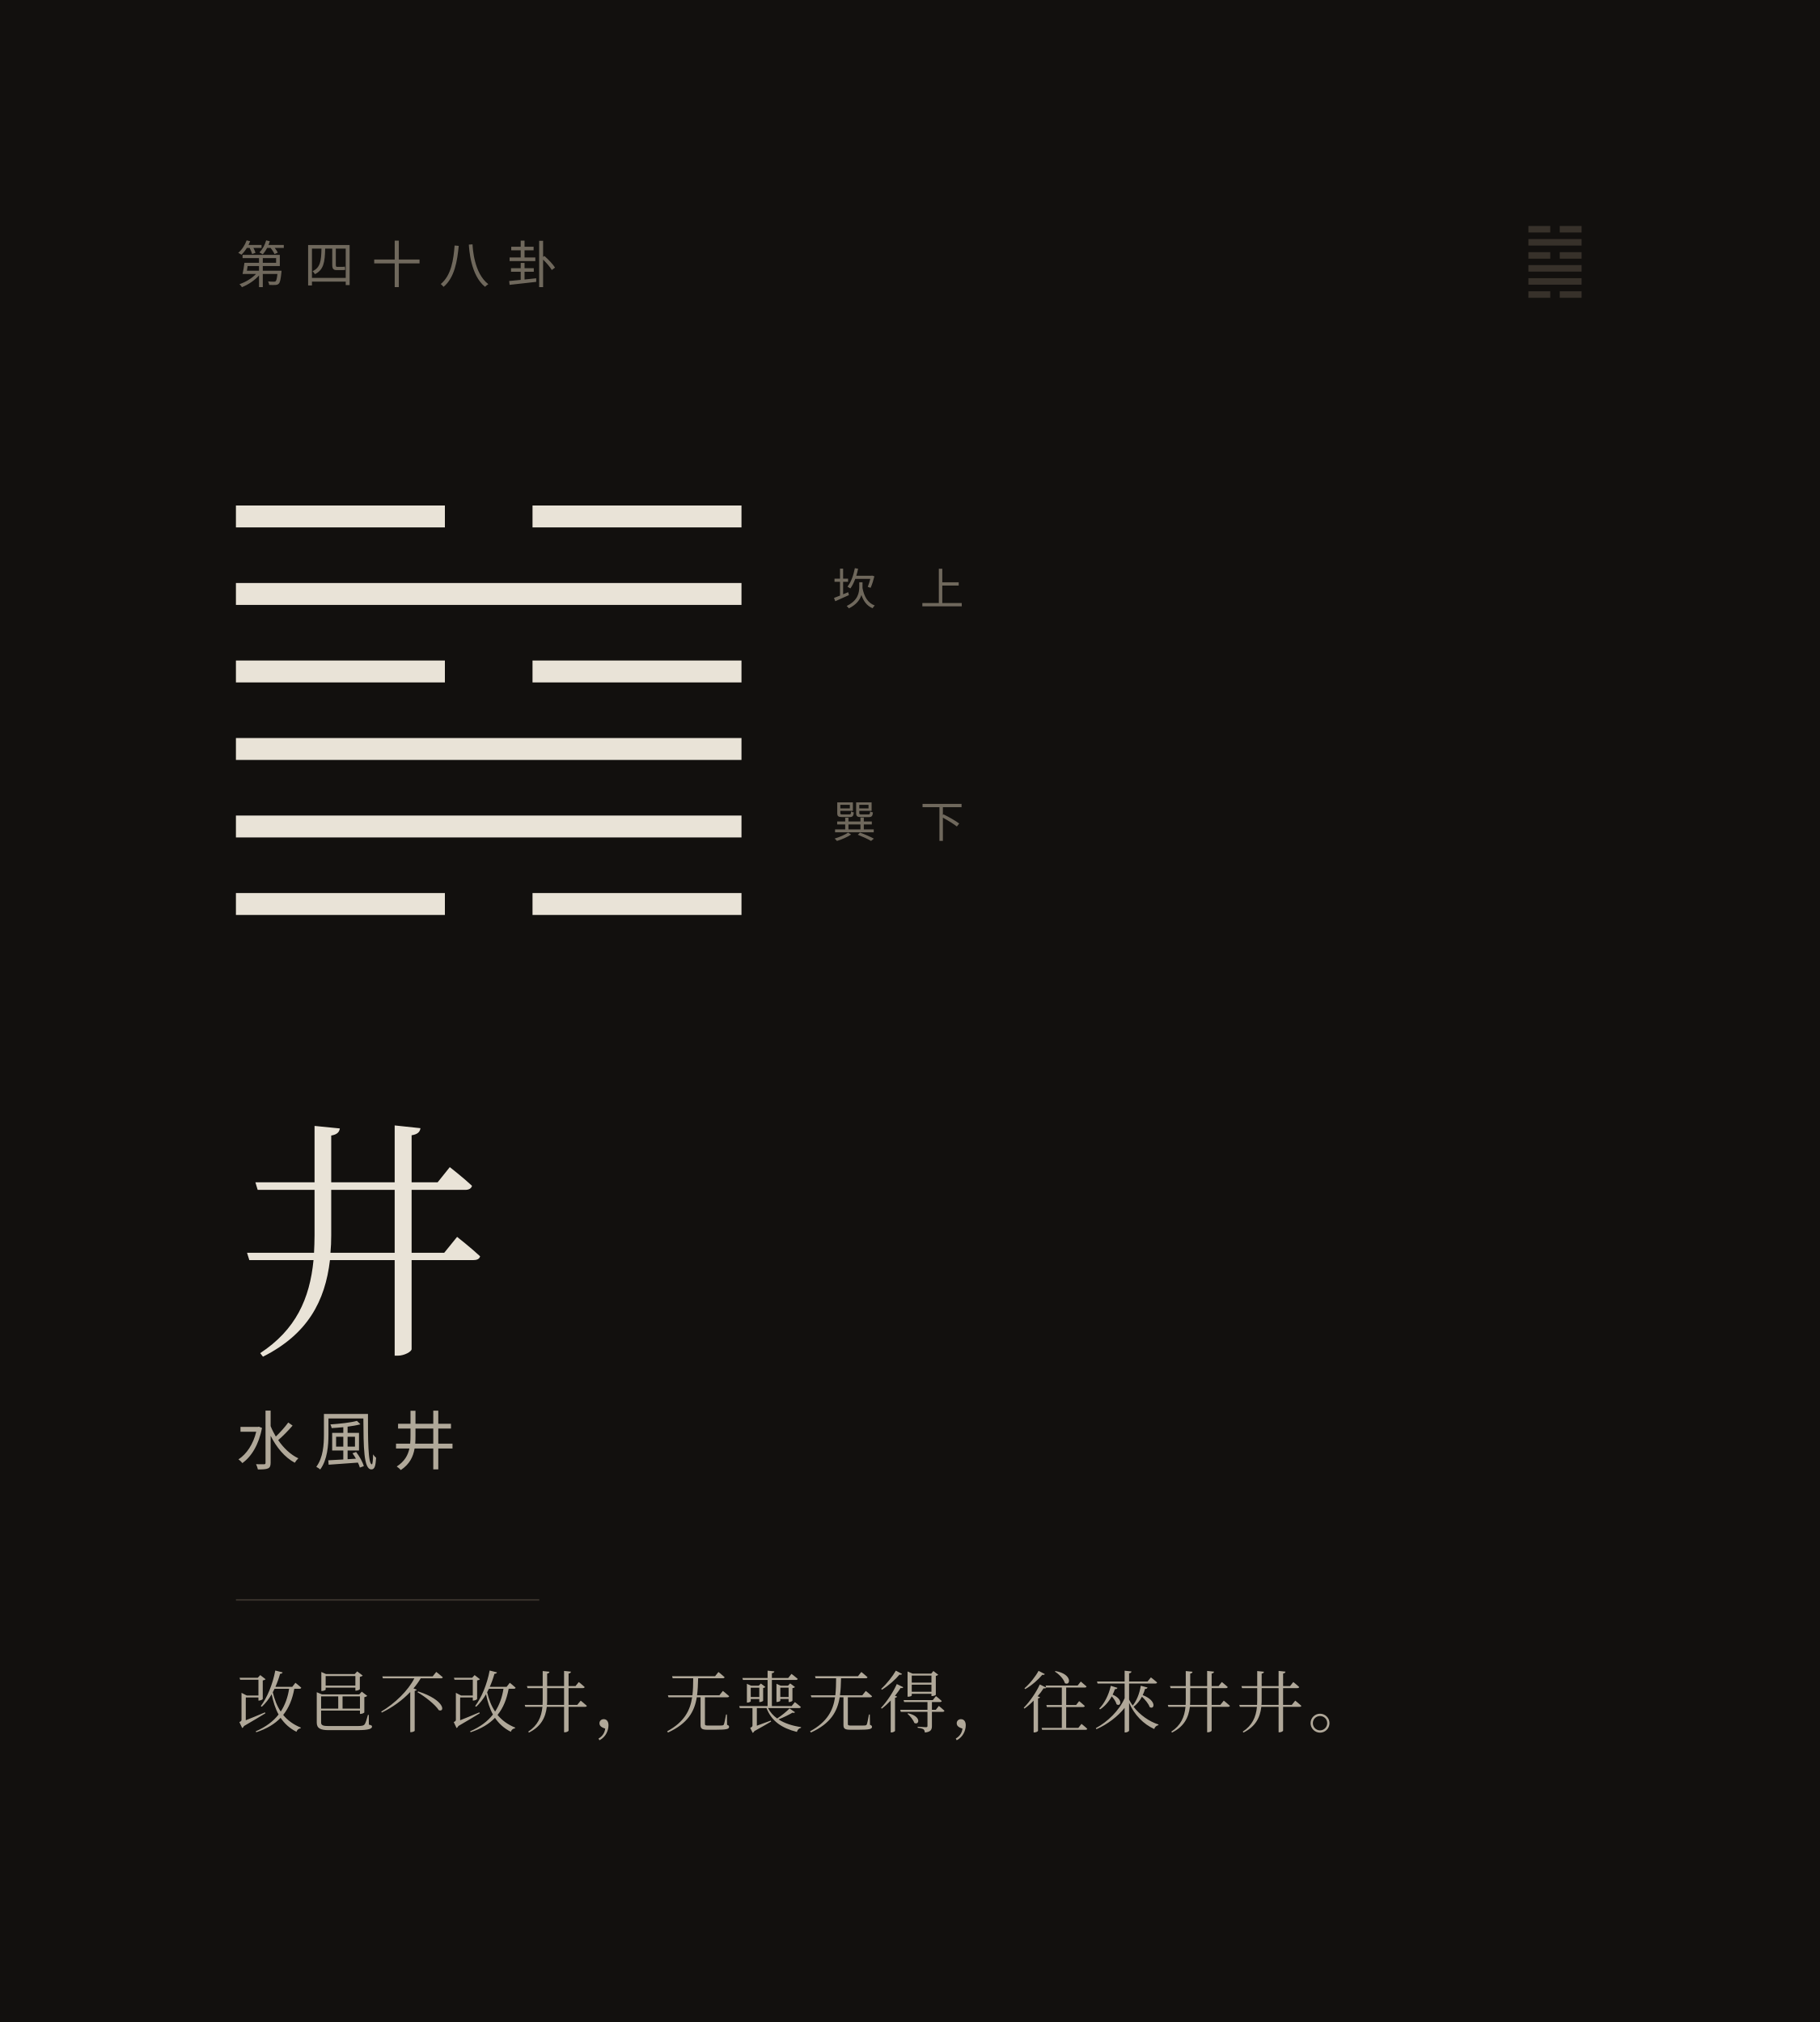
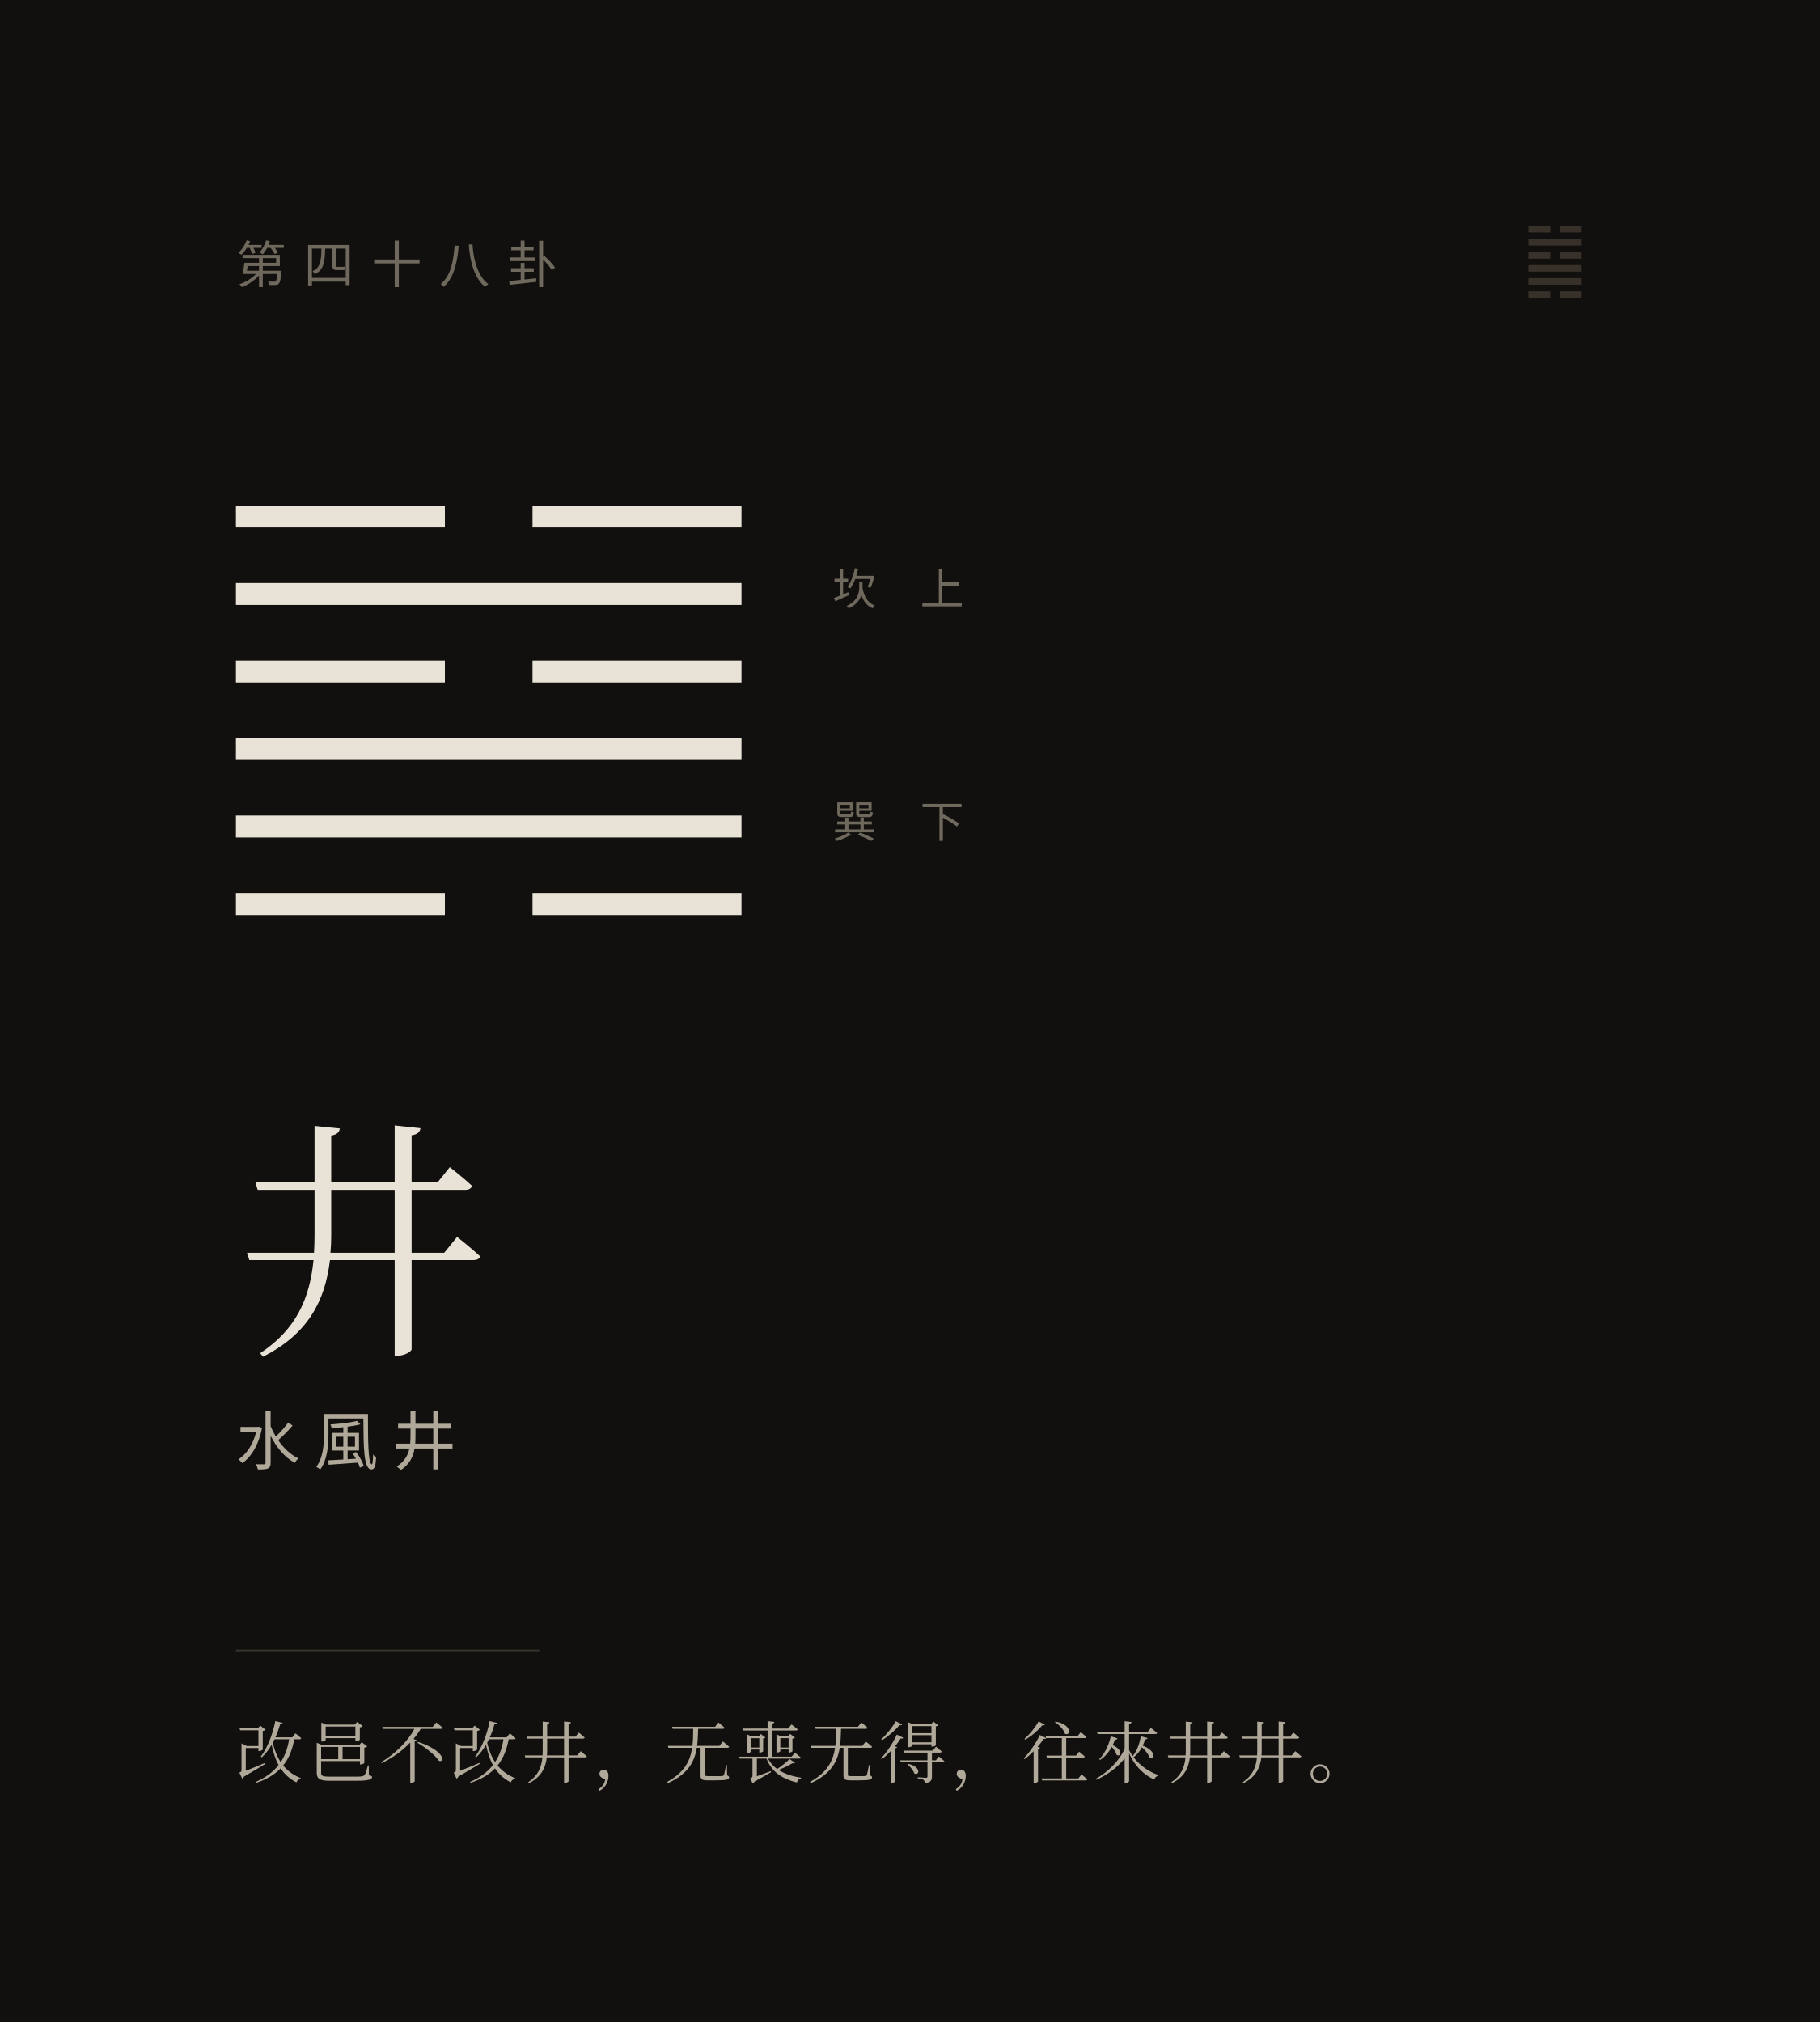
<svg xmlns="http://www.w3.org/2000/svg" width="1080" height="1200" viewBox="0 0 1080 1200">
  <rect width="1080" height="1200" fill="#12100E" />
  <text x="140" y="168" font-family="Hiragino Sans GB, PingFang SC, Noto Sans CJK SC, sans-serif" font-size="30" fill="#6F685C" letter-spacing="0.34em">第四十八卦</text>
  <text x="940" y="168" font-family="Songti SC, STSong, Songti TC, Noto Serif CJK SC, serif" font-size="46" fill="#37312A" text-anchor="end">䷯</text>
  <rect x="140" y="300" width="124" height="13" fill="#E9E3D7" />
  <rect x="316" y="300" width="124" height="13" fill="#E9E3D7" />
  <rect x="140" y="346" width="300" height="13" fill="#E9E3D7" />
  <rect x="140" y="392" width="124" height="13" fill="#E9E3D7" />
  <rect x="316" y="392" width="124" height="13" fill="#E9E3D7" />
  <rect x="140" y="438" width="300" height="13" fill="#E9E3D7" />
  <rect x="140" y="484" width="300" height="13" fill="#E9E3D7" />
  <rect x="140" y="530" width="124" height="13" fill="#E9E3D7" />
  <rect x="316" y="530" width="124" height="13" fill="#E9E3D7" />
  <text x="494" y="359" font-family="Hiragino Sans GB, PingFang SC, Noto Sans CJK SC, sans-serif" font-size="26" fill="#6F685C">坎　上</text>
  <text x="494" y="497" font-family="Hiragino Sans GB, PingFang SC, Noto Sans CJK SC, sans-serif" font-size="26" fill="#6F685C">巽　下</text>
  <text x="140" y="793" font-family="Songti SC, STSong, Songti TC, Noto Serif CJK SC, serif" font-size="150" fill="#E9E3D7">井</text>
  <text x="140" y="869" font-family="Hiragino Sans GB, PingFang SC, Noto Sans CJK SC, sans-serif" font-size="38" fill="#B0A899" letter-spacing="0.22em">水風井</text>
-   <rect x="140" y="949" width="180" height="1" fill="#37312A" />
-   <text x="140" y="1025" font-family="Songti SC, STSong, Songti TC, Noto Serif CJK SC, serif" font-size="40" fill="#B0A899" letter-spacing="0.06em">改邑不改井，无喪无得，往來井井。</text>
+   <rect x="140" y="979" width="180" height="1" fill="#37312A" />
+   <text x="140" y="1055" font-family="Songti SC, STSong, Songti TC, Noto Serif CJK SC, serif" font-size="40" fill="#B0A899" letter-spacing="0.06em">改邑不改井，无喪无得，往來井井。</text>
</svg>
